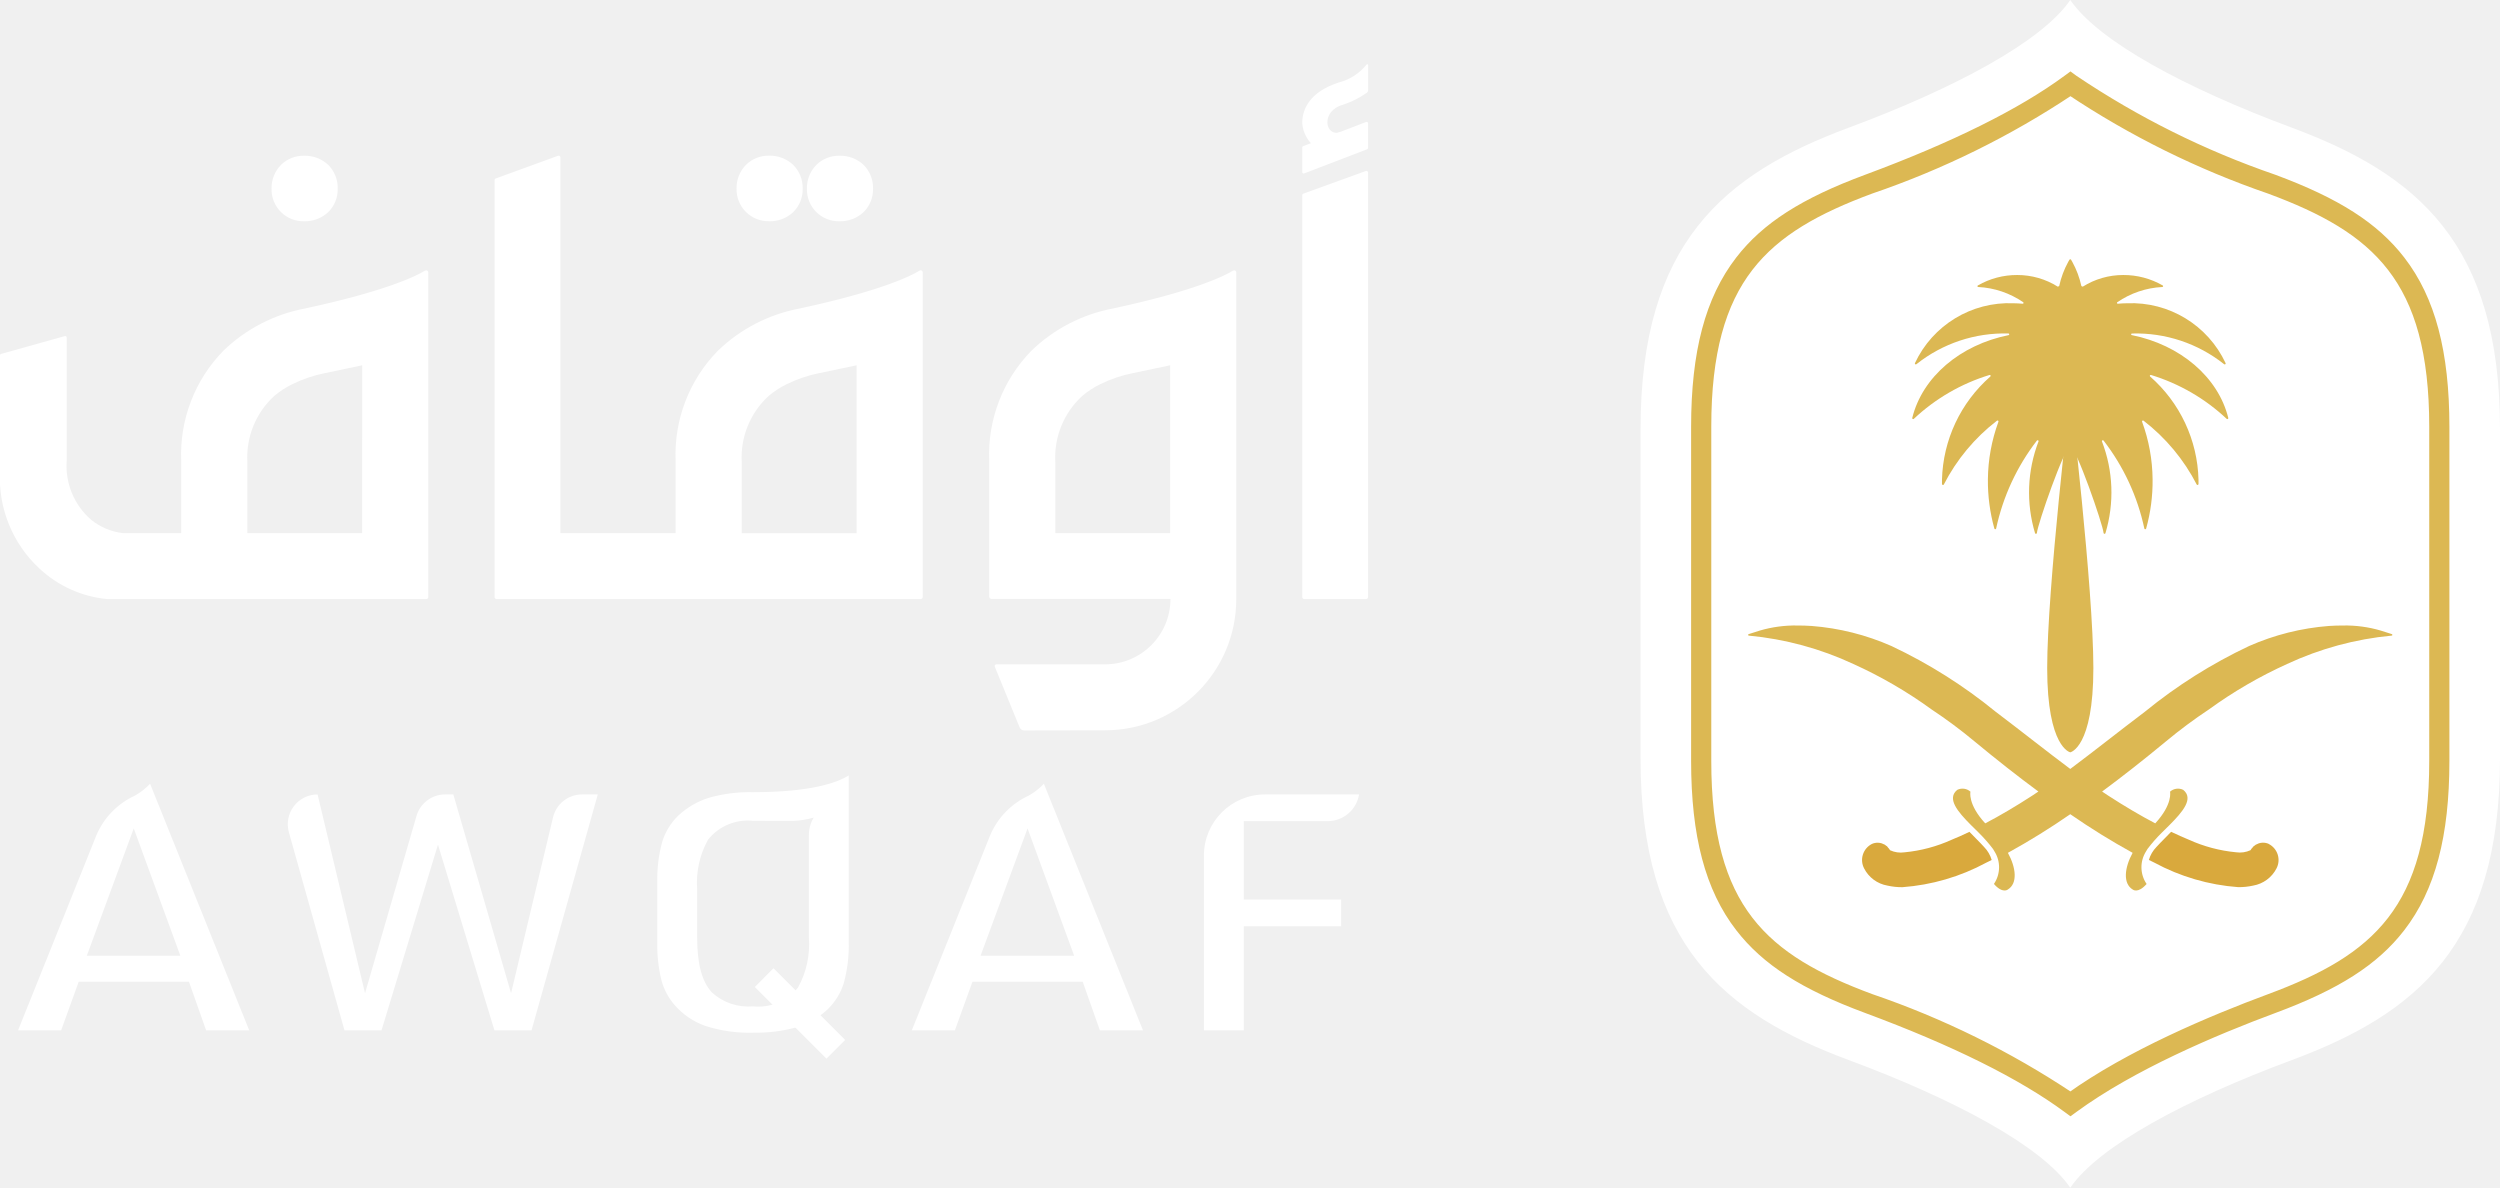
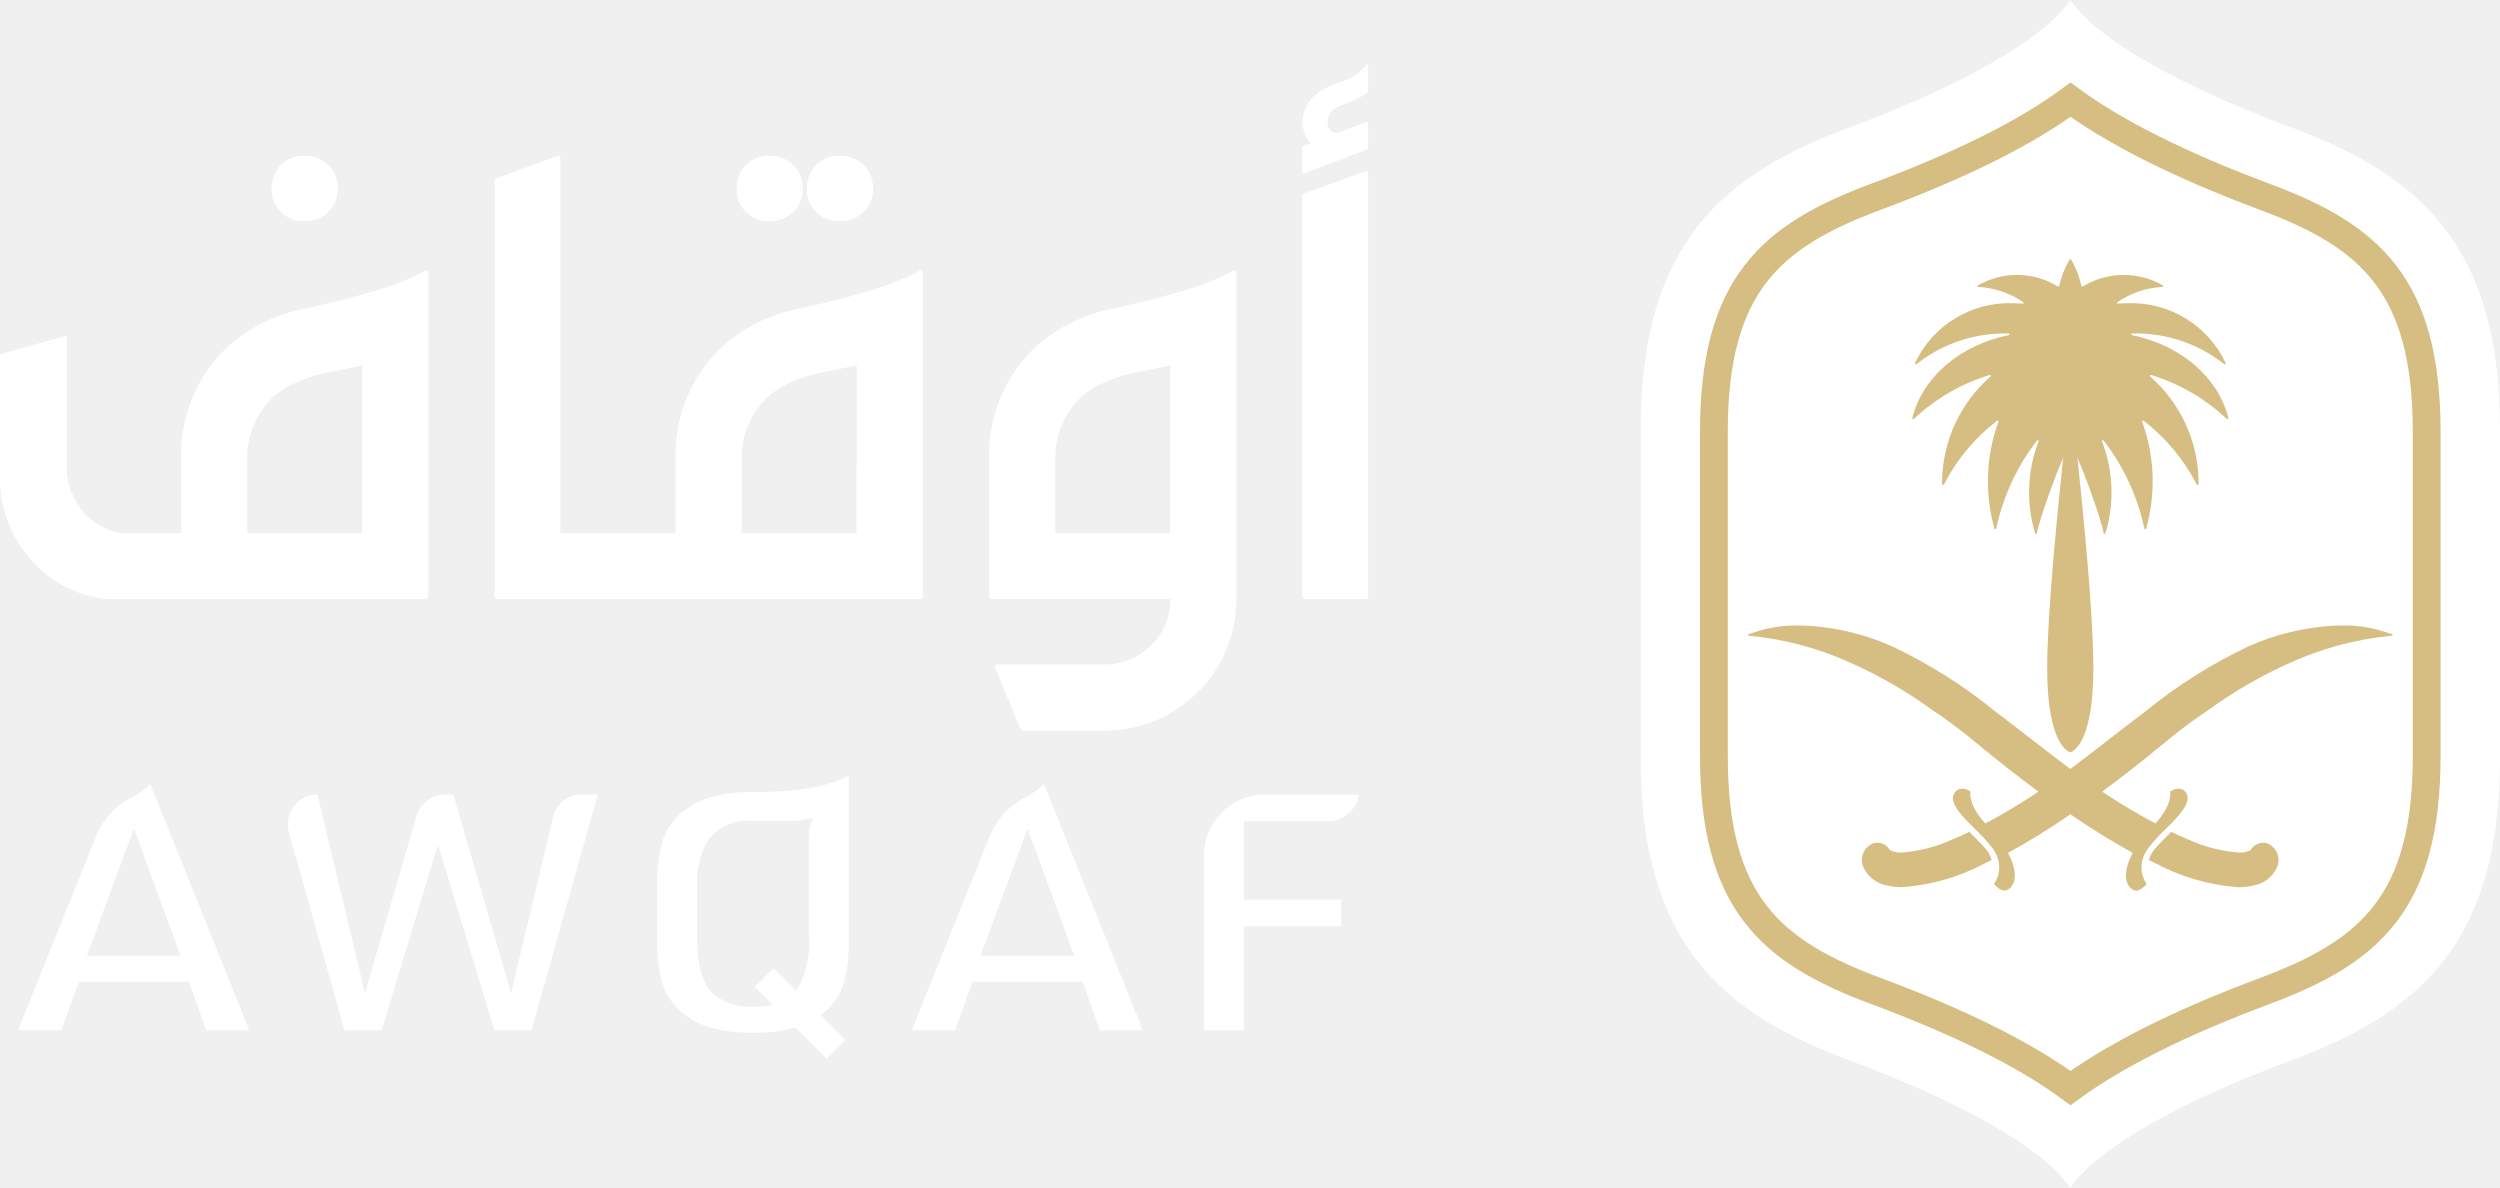
- <svg xmlns="http://www.w3.org/2000/svg" width="179.919" height="85.48" viewBox="0 0 179.919 85.48">
-   <g id="footer-Logo" transform="translate(-137.297)">
-     <g id="Group_55943" data-name="Group 55943" transform="translate(137.297)">
-       <g id="Group_55945" data-name="Group 55945" transform="translate(0)">
-         <g id="Group_55991" data-name="Group 55991" transform="translate(0 4.624)">
-           <path id="Path_122794" data-name="Path 122794" d="M154.989,13.521a2.445,2.445,0,0,0,1.743-.659,2.279,2.279,0,0,0,.68-1.678,2.335,2.335,0,0,0-.68-1.721,2.449,2.449,0,0,0-1.743-.658,2.292,2.292,0,0,0-1.657.658,2.378,2.378,0,0,0-.68,1.721,2.288,2.288,0,0,0,2.337,2.337" transform="translate(-133.109 -2.221)" fill="#fff" />
-           <path id="Path_122795" data-name="Path 122795" d="M181.28,13.521a2.442,2.442,0,0,0,1.741-.659,2.279,2.279,0,0,0,.68-1.678,2.335,2.335,0,0,0-.68-1.721A2.446,2.446,0,0,0,181.28,8.8a2.291,2.291,0,0,0-1.657.658,2.372,2.372,0,0,0-.68,1.721,2.288,2.288,0,0,0,2.337,2.337" transform="translate(-125.935 -2.221)" fill="#fff" />
-           <path id="Path_122796" data-name="Path 122796" d="M185.254,13.521A2.447,2.447,0,0,0,187,12.862a2.284,2.284,0,0,0,.68-1.678A2.34,2.34,0,0,0,187,9.463a2.451,2.451,0,0,0-1.743-.658,2.292,2.292,0,0,0-1.657.658,2.373,2.373,0,0,0-.68,1.721,2.288,2.288,0,0,0,2.337,2.337" transform="translate(-124.849 -2.221)" fill="#fff" />
-           <path id="Path_122797" data-name="Path 122797" d="M206.251,34.2h-8.266V29.086a6,6,0,0,1,1.935-4.759,6.242,6.242,0,0,1,1.317-.857,9.545,9.545,0,0,1,2.337-.789l2.677-.563Zm4.535-18.9c-.625.388-2.742,1.456-8.657,2.733a11.521,11.521,0,0,0-5.864,3.038,10.682,10.682,0,0,0-3.037,7.9v9.795a.165.165,0,0,0,.164.167h12.88a4.708,4.708,0,0,1-4.71,4.708h-7.821a.121.121,0,0,0-.112.167l1.786,4.367a.358.358,0,0,0,.333.224l5.837-.011a9.442,9.442,0,0,0,9.423-9.443V15.434a.148.148,0,0,0-.224-.129" transform="translate(-122.037 -0.454)" fill="#fff" />
-           <path id="Path_122798" data-name="Path 122798" d="M191.315,35.973h-8.266V30.855a6,6,0,0,1,1.934-4.759,6.253,6.253,0,0,1,1.319-.857,9.564,9.564,0,0,1,2.334-.789l2.679-.563Zm4.534-18.9c-.625.388-2.743,1.456-8.657,2.733a11.521,11.521,0,0,0-5.864,3.038,10.683,10.683,0,0,0-3.038,7.9v5.224H170V8.923a.124.124,0,0,0-.165-.116l-4.491,1.636a.122.122,0,0,0-.081.116V40.568a.143.143,0,0,0,.141.143h30.526a.145.145,0,0,0,.145-.144V17.2a.149.149,0,0,0-.225-.129" transform="translate(-129.668 -2.223)" fill="#fff" />
-           <path id="Path_122799" data-name="Path 122799" d="M163.36,34.2H155.1V29.086a6,6,0,0,1,1.932-4.759,6.254,6.254,0,0,1,1.319-.857,9.528,9.528,0,0,1,2.337-.789l2.676-.563Zm4.537-18.9c-.626.388-2.746,1.456-8.657,2.733a11.525,11.525,0,0,0-5.865,3.038,10.687,10.687,0,0,0-3.037,7.9V34.2h-4.18a4.461,4.461,0,0,1-2.294-.957,5.123,5.123,0,0,1-1.764-4.269V20.126a.112.112,0,0,0-.143-.107L137.379,21.3a.111.111,0,0,0-.081.107v8.359a8.893,8.893,0,0,0,2.847,6.988,8.272,8.272,0,0,0,4.864,2.189h22.97a.142.142,0,0,0,.141-.143V15.434a.148.148,0,0,0-.224-.129" transform="translate(-137.298 -0.454)" fill="#fff" />
-           <path id="Path_122800" data-name="Path 122800" d="M215.5,9.671,211.008,11.3a.125.125,0,0,0-.081.116V40.332a.145.145,0,0,0,.144.144h4.45a.145.145,0,0,0,.144-.144V9.786a.123.123,0,0,0-.164-.116" transform="translate(-117.207 -1.988)" fill="#fff" />
-           <path id="Path_122801" data-name="Path 122801" d="M211.062,10.6,215.6,8.861a.1.1,0,0,0,.064-.093V6.989a.1.1,0,0,0-.135-.093l-4.538,1.741a.1.1,0,0,0-.065.094v1.777a.1.1,0,0,0,.135.093" transform="translate(-117.207 -2.744)" fill="#fff" />
-           <path id="Path_122802" data-name="Path 122802" d="M215.666,3.694V5.5a.237.237,0,0,1-.1.191,6.635,6.635,0,0,1-1.716.86c-1.6.438-1.3,2.3-.216,1.978,1.048-.316-1.842,2.019-1.8,1.988a5.914,5.914,0,0,0,.107-.853,2.427,2.427,0,0,1-1.016-1.781c0-1.083.587-2.264,2.617-2.935a3.743,3.743,0,0,0,2.014-1.293.059.059,0,0,1,.108.034" transform="translate(-117.207 -3.633)" fill="#fff" />
-           <path id="Path_122803" data-name="Path 122803" d="M151.855,62.059l-1.236-3.5h-7.933l-1.265,3.5h-3.1L143.966,48a5.51,5.51,0,0,1,2.757-2.83,4.569,4.569,0,0,0,1.1-.857l7.132,17.744Zm-8.586-5.37H150l-3.353-9.162Z" transform="translate(-137.021 7.468)" fill="#fff" />
-           <path id="Path_122804" data-name="Path 122804" d="M168.442,61.894l-4.063-13.365-4.063,13.365H157.65l-4-14.251a2.144,2.144,0,0,1,2.065-2.725l3.414,14.307,3.705-12.761a2.148,2.148,0,0,1,2.06-1.547h.589l4.156,14.307,3.021-12.66a2.147,2.147,0,0,1,2.086-1.647h1.135l-4.768,16.976Z" transform="translate(-132.859 7.632)" fill="#fff" />
-           <path id="Path_122805" data-name="Path 122805" d="M205.367,61.894V49.317a4.4,4.4,0,0,1,4.4-4.4h6.767a2.291,2.291,0,0,1-2.258,1.923h-6.039v5.64h7.007v1.925h-7.007v7.488Z" transform="translate(-118.725 7.632)" fill="#fff" />
-           <path id="Path_122806" data-name="Path 122806" d="M181.349,62.358a10.348,10.348,0,0,1-3.409-.481,5.217,5.217,0,0,1-2.224-1.5,4.516,4.516,0,0,1-.955-1.785,10.645,10.645,0,0,1-.3-2.805V51.617a10.34,10.34,0,0,1,.354-3,4.47,4.47,0,0,1,1.157-1.883,5.71,5.71,0,0,1,2.178-1.275,10.672,10.672,0,0,1,3.2-.411c4.116,0,6.019-.662,6.888-1.205V55.785a10.339,10.339,0,0,1-.354,3,4.492,4.492,0,0,1-1.157,1.884,5.718,5.718,0,0,1-2.165,1.275,10.624,10.624,0,0,1-3.211.41m0-15.245a3.662,3.662,0,0,0-3.241,1.359,6.436,6.436,0,0,0-.78,3.591v3.452c0,1.9.348,3.187,1.062,3.952a3.9,3.9,0,0,0,2.959,1,3.663,3.663,0,0,0,3.241-1.359,6.448,6.448,0,0,0,.779-3.591V48.138a2.394,2.394,0,0,1,.347-1.261,6.132,6.132,0,0,1-1.457.237Z" transform="translate(-127.157 7.339)" fill="#fff" />
-           <path id="Path_122807" data-name="Path 122807" d="M202.386,62.059l-1.236-3.5h-7.933l-1.265,3.5h-3.1L194.5,48a5.506,5.506,0,0,1,2.757-2.83,4.594,4.594,0,0,0,1.1-.857l7.131,17.744Zm-8.586-5.37h6.735l-3.353-9.162Z" transform="translate(-123.231 7.468)" fill="#fff" />
-           <rect id="Rectangle_13982" data-name="Rectangle 13982" width="1.903" height="7.296" transform="translate(54.32 66.406) rotate(-45)" fill="#fff" />
-         </g>
-         <path id="Path_122808" data-name="Path 122808" d="M276.928,9.19c-7.627-2.832-13.9-6.2-15.948-9.19h0c-2.042,2.989-8.321,6.358-15.948,9.19-8.989,3.34-14.978,8.305-14.978,21.688V54.6c0,13.383,5.989,18.348,14.978,21.688,7.627,2.832,13.906,6.2,15.948,9.19h0c2.043-2.99,8.321-6.358,15.948-9.19,8.989-3.34,14.978-8.305,14.978-21.688V30.879c0-13.383-5.989-18.348-14.978-21.688" transform="translate(-111.987)" fill="#fff" />
-         <path id="Path_122809" data-name="Path 122809" d="M260.078,78.631l-.221-.163c-3.292-2.425-8.147-4.837-14.431-7.166-4.53-1.68-7.258-3.428-9.123-5.844-2.165-2.8-3.173-6.606-3.173-11.965V29.446c0-5.359,1.008-9.161,3.173-11.965,1.865-2.416,4.594-4.164,9.123-5.844,6.28-2.327,11.135-4.738,14.431-7.166l.221-.163.221.162a61.665,61.665,0,0,0,14.4,7.168c4.53,1.68,7.258,3.427,9.124,5.843,2.165,2.8,3.174,6.606,3.174,11.965V53.494c0,5.359-1.008,9.161-3.174,11.965-1.865,2.416-4.594,4.164-9.124,5.844-4.263,1.581-10.223,4.108-14.4,7.167Zm0-73.4a62.125,62.125,0,0,1-14.393,7.1c-7.659,2.841-11.809,6.409-11.809,17.109V53.494c0,10.7,4.15,14.268,11.809,17.109a62.187,62.187,0,0,1,14.393,7.1c4.235-3.038,10.129-5.534,14.362-7.1,7.66-2.841,11.811-6.409,11.811-17.109V29.446c0-10.7-4.151-14.267-11.811-17.107A62.442,62.442,0,0,1,260.079,5.233Z" transform="translate(-111.072 1.269)" fill="#dcb853" stroke="#dcb853" stroke-width="0.705" />
-         <path id="Path_122810" data-name="Path 122810" d="M267.421,47.9a.978.978,0,0,0-.44-.088l0,0a1,1,0,0,0-.26.042c-.019.006-.037.015-.055.022a.98.98,0,0,0-.162.073l-.008,0h0a.919.919,0,0,0-.1.079.454.454,0,0,0-.052.028c-.009.009-.014.022-.023.031a.339.339,0,0,0-.042.033l0,.015a.932.932,0,0,0-.172.219,1.84,1.84,0,0,1-1.034.149,10.68,10.68,0,0,1-3.406-.906q-.611-.252-1.273-.568c-.006.024-.829.831-1.054,1.091a2.2,2.2,0,0,0-.546.934l.388.191a15,15,0,0,0,6.042,1.767A4.7,4.7,0,0,0,266.3,50.9a2.335,2.335,0,0,0,1.679-1.238,1.3,1.3,0,0,0-.56-1.758" transform="translate(-104.144 12.834)" fill="#d9a93d" />
-         <path id="Path_122811" data-name="Path 122811" d="M250.3,47.032q-.659.317-1.273.568a10.675,10.675,0,0,1-3.4.906,1.836,1.836,0,0,1-1.034-.149.972.972,0,0,0-.173-.219l.005-.015a.483.483,0,0,0-.042-.033c-.01-.009-.015-.022-.024-.031a.51.51,0,0,0-.051-.028c-.036-.027-.069-.06-.1-.08h0l-.008,0a.835.835,0,0,0-.162-.071c-.019-.008-.036-.017-.055-.023a.989.989,0,0,0-.26-.042v0a.978.978,0,0,0-.44.088,1.3,1.3,0,0,0-.561,1.757,2.33,2.33,0,0,0,1.68,1.24,4.69,4.69,0,0,0,1.074.115,15.01,15.01,0,0,0,6.041-1.767c.1-.046.388-.191.388-.191a2.215,2.215,0,0,0-.545-.934c-.225-.26-1.048-1.067-1.055-1.091" transform="translate(-108.568 12.834)" fill="#d9a93d" />
-         <path id="Path_122812" data-name="Path 122812" d="M282.48,35.994l-.05-.019c-.088-.027-.447-.144-.771-.246a9.046,9.046,0,0,0-2.714-.363c-.33,0-.667.011-1.008.033a17.559,17.559,0,0,0-5.751,1.446,36.392,36.392,0,0,0-7.482,4.717c-1.946,1.471-3.719,2.886-5.383,4.127-1.664-1.241-3.437-2.655-5.383-4.127a36.421,36.421,0,0,0-7.481-4.717,17.573,17.573,0,0,0-5.751-1.446c-.341-.022-.678-.033-1.009-.033a9.057,9.057,0,0,0-2.714.363c-.323.1-.684.219-.771.246l-.05.019a.054.054,0,0,0,.025.1,22.848,22.848,0,0,1,7.528,2.043,32.023,32.023,0,0,1,5.621,3.267,35.271,35.271,0,0,1,3.074,2.286q2.415,2,4.617,3.625c-.145.1-.292.2-.434.29q-1.8,1.167-3.391,2c-1.279-1.385-1.064-2.28-1.064-2.28a.858.858,0,0,0-.948-.132c-.769.621.009,1.559.994,2.542.08.08.559.56.565.558a11.143,11.143,0,0,1,1.012,1.154,1.552,1.552,0,0,1,.1.168,2.134,2.134,0,0,1-.034,2.352c.633.72,1,.4,1,.4.715-.433.6-1.562.006-2.641a51.3,51.3,0,0,0,4.488-2.78,51.462,51.462,0,0,0,4.488,2.78c-.591,1.079-.708,2.208.006,2.641,0,0,.369.321,1-.4a2.133,2.133,0,0,1-.036-2.352,1.542,1.542,0,0,1,.1-.168,11.013,11.013,0,0,1,1.011-1.154c.006,0,.485-.477.565-.558.985-.983,1.764-1.921.994-2.542a.858.858,0,0,0-.948.132s.215.895-1.064,2.28c-1.055-.554-2.188-1.221-3.39-2-.144-.093-.29-.193-.434-.29q2.2-1.627,4.614-3.625a35.668,35.668,0,0,1,3.075-2.286,32.067,32.067,0,0,1,5.62-3.267,22.864,22.864,0,0,1,7.53-2.043.054.054,0,0,0,.024-.1" transform="translate(-110.329 9.65)" fill="#dcb853" />
-         <path id="Path_122813" data-name="Path 122813" d="M261.22,20.12a.059.059,0,0,1,.012-.118h.006a10.17,10.17,0,0,1,6.623,2.21.067.067,0,0,0,.106-.075,7.485,7.485,0,0,0-7.092-4.312c-.22,0-.439.014-.657.033a.06.06,0,0,1-.046-.108,6.282,6.282,0,0,1,3.238-1.095.06.06,0,0,0,.032-.111,5.636,5.636,0,0,0-2.842-.752,5.454,5.454,0,0,0-2.914.839l-.1-.042a6.415,6.415,0,0,0-.653-1.744c-.018-.036-.056-.1-.089-.154a.067.067,0,0,0-.057-.032.066.066,0,0,0-.057.032l-.09.154a6.5,6.5,0,0,0-.65,1.744l-.1.042a5.463,5.463,0,0,0-2.916-.839,5.62,5.62,0,0,0-2.84.752.06.06,0,0,0,.028.111,6.275,6.275,0,0,1,3.239,1.095.06.06,0,0,1-.045.108c-.216-.019-.435-.031-.657-.033a7.485,7.485,0,0,0-7.092,4.312.067.067,0,0,0,.106.075A10.168,10.168,0,0,1,252.338,20h0a.06.06,0,0,1,.014.118c-3.479.7-6.208,3.005-6.937,5.961a.068.068,0,0,0,.113.065,13.85,13.85,0,0,1,5.447-3.158.065.065,0,0,1,.064.109,10.216,10.216,0,0,0-3.484,7.426c0,.106,0,.211,0,.317,0,.062.1.092.129.037a13.683,13.683,0,0,1,3.828-4.6.068.068,0,0,1,.106.076,12.336,12.336,0,0,0-.759,4.147,12.764,12.764,0,0,0,.466,3.542.065.065,0,0,0,.127-.005,15.776,15.776,0,0,1,2.933-6.327c.041-.056.139-.014.121.051a10.212,10.212,0,0,0-.252,6.62.069.069,0,0,0,.131-.018c.041-.6,1.992-6.224,2.4-6.224s2.357,5.625,2.4,6.224a.069.069,0,0,0,.131.018,10.2,10.2,0,0,0-.252-6.62.068.068,0,0,1,.121-.051,15.708,15.708,0,0,1,2.933,6.327.066.066,0,0,0,.129.005,12.67,12.67,0,0,0,.465-3.542,12.335,12.335,0,0,0-.757-4.147.068.068,0,0,1,.106-.076,13.745,13.745,0,0,1,3.829,4.6c.025.055.126.025.126-.037.005-.106.005-.211,0-.317a10.207,10.207,0,0,0-3.484-7.426.065.065,0,0,1,.064-.109,13.845,13.845,0,0,1,5.448,3.158.069.069,0,0,0,.115-.065c-.732-2.956-3.461-5.258-6.938-5.961" transform="translate(-107.795 4)" fill="#dcb853" />
-         <path id="Path_122814" data-name="Path 122814" d="M254.706,22.256h0s-1.662,14.012-1.662,19.751,1.662,6.063,1.662,6.063,1.662-.323,1.662-6.063-1.662-19.751-1.662-19.751" transform="translate(-105.713 6.073)" fill="#dcb853" />
-       </g>
+ <svg xmlns="http://www.w3.org/2000/svg" id="footer-Logo" width="180.084" height="85.559" viewBox="0 0 180.084 85.559">
+   <g id="art">
+     <path id="base" d="M171.724,9.2c-7.635-2.835-13.918-6.207-15.96-9.2h0c-2.046,2.992-8.326,6.364-15.96,9.2-9,3.342-14.991,8.313-14.991,21.709V54.652c0,13.4,5.992,18.366,14.991,21.708,7.635,2.835,13.914,6.207,15.96,9.2h0c2.041-2.992,8.325-6.364,15.96-9.2,9-3.342,14.991-8.313,14.991-21.708V30.908c0-13.4-5.992-18.367-14.991-21.709" transform="translate(-6.631)" fill="#fff" />
+     <path id="border" d="M156.071,78.78c-3.215-2.377-7.908-4.719-14.036-7-7.553-2.812-11.651-6.344-11.651-16.936V31.52c0-10.592,4.1-14.123,11.651-16.936,6.128-2.281,10.822-4.623,14.036-7,3.935,2.89,9.447,5.3,14.007,7,7.556,2.813,11.651,6.344,11.651,16.936V54.845c0,10.592-4.1,14.124-11.651,16.936C165.518,73.479,160.006,75.891,156.071,78.78Z" transform="translate(-6.926 -0.402)" fill="none" stroke="#d6bd81" stroke-miterlimit="10" stroke-width="2" />
+     <g id="inner">
+       <path id="Path_124700" data-name="Path 124700" d="M172.114,64.155a.98.98,0,0,0-.44-.088v0a1,1,0,0,0-.262.043l-.056.022a1.1,1.1,0,0,0-.163.072l-.007,0h0a1.079,1.079,0,0,0-.1.08c-.029.014-.052.028-.052.028s-.014.021-.022.029a.293.293,0,0,0-.041.033l0,.016a.91.91,0,0,0-.174.219,1.824,1.824,0,0,1-1.035.149,10.681,10.681,0,0,1-3.407-.907q-.616-.251-1.273-.567c-.008.024-.832.832-1.058,1.092a2.25,2.25,0,0,0-.547.935l.388.191a15.022,15.022,0,0,0,6.051,1.769,4.65,4.65,0,0,0,1.072-.116,2.323,2.323,0,0,0,1.68-1.239,1.3,1.3,0,0,0-.559-1.759" transform="translate(-8.686 -3.361)" fill="#d6bd81" />
+       <path id="Path_124701" data-name="Path 124701" d="M149.388,63.283q-.655.317-1.273.568a10.71,10.71,0,0,1-3.406.907,1.821,1.821,0,0,1-1.036-.15,1.006,1.006,0,0,0-.174-.219l0-.015c-.011-.015-.026-.02-.041-.033s-.014-.022-.022-.03-.023-.014-.052-.028-.07-.06-.1-.08h0l-.008,0a1.063,1.063,0,0,0-.163-.072c-.019-.007-.037-.017-.056-.022a.979.979,0,0,0-.262-.044v0a.989.989,0,0,0-.44.087,1.3,1.3,0,0,0-.562,1.759,2.348,2.348,0,0,0,1.684,1.24,4.739,4.739,0,0,0,1.076.115A14.978,14.978,0,0,0,150.6,65.5c.1-.045.388-.19.388-.19a2.213,2.213,0,0,0-.543-.936c-.225-.26-1.05-1.067-1.058-1.092" transform="translate(-7.525 -3.361)" fill="#d6bd81" />
+       <path id="Path_124702" data-name="Path 124702" d="M179.374,48.215l-.048-.02c-.089-.026-.447-.144-.773-.245a9.055,9.055,0,0,0-2.715-.364c-.329,0-.669.012-1.01.034a17.57,17.57,0,0,0-5.755,1.446,36.432,36.432,0,0,0-7.49,4.723c-1.95,1.472-3.721,2.888-5.386,4.131-1.667-1.243-3.443-2.659-5.389-4.131a36.433,36.433,0,0,0-7.49-4.723,17.57,17.57,0,0,0-5.755-1.446c-.341-.022-.681-.034-1.01-.034a9.055,9.055,0,0,0-2.715.364c-.326.1-.685.22-.773.245-.019.008-.033.014-.052.02a.055.055,0,0,0,.026.105,22.911,22.911,0,0,1,7.538,2.044,32.24,32.24,0,0,1,5.626,3.271,35.206,35.206,0,0,1,3.074,2.289q2.419,2,4.624,3.628c-.145.1-.293.2-.437.29-1.2.779-2.338,1.447-3.392,2-1.284-1.386-1.065-2.282-1.065-2.282a.862.862,0,0,0-.951-.133c-.77.621.01,1.56,1,2.543.081.08.561.562.565.559a10.953,10.953,0,0,1,1.014,1.155c.014.014.08.134.1.169a2.135,2.135,0,0,1-.033,2.354c.629.722,1,.4,1,.4.717-.434.6-1.562.007-2.643a51.655,51.655,0,0,0,4.494-2.783,51.213,51.213,0,0,0,4.491,2.783c-.592,1.08-.71,2.209,0,2.643,0,0,.373.321,1-.4a2.135,2.135,0,0,1-.033-2.354c.019-.034.085-.154.1-.169a10.957,10.957,0,0,1,1.014-1.155s.484-.478.565-.559c.984-.983,1.765-1.922,1-2.543a.862.862,0,0,0-.951.133s.215.9-1.065,2.282c-1.054-.554-2.189-1.221-3.392-2-.144-.092-.292-.193-.437-.29q2.2-1.628,4.62-3.628a35.828,35.828,0,0,1,3.077-2.289,32.24,32.24,0,0,1,5.626-3.271,22.911,22.911,0,0,1,7.538-2.044.054.054,0,0,0,.022-.105" transform="translate(-7.064 -2.527)" fill="#d6bd81" />
+       <path id="Path_124703" data-name="Path 124703" d="M161.3,25.189a.059.059,0,0,1,.011-.118h.008a10.192,10.192,0,0,1,6.628,2.211.068.068,0,0,0,.107-.075,7.5,7.5,0,0,0-7.1-4.316c-.223,0-.44.013-.655.033a.06.06,0,0,1-.047-.108,6.3,6.3,0,0,1,3.243-1.1.059.059,0,0,0,.03-.109,5.639,5.639,0,0,0-2.844-.755,5.487,5.487,0,0,0-2.918.84l-.1-.041a6.438,6.438,0,0,0-.654-1.746c-.019-.036-.056-.1-.089-.154a.064.064,0,0,0-.056-.031.07.07,0,0,0-.059.031c-.033.054-.07.118-.089.154a6.437,6.437,0,0,0-.654,1.746l-.1.041a5.487,5.487,0,0,0-2.918-.84,5.637,5.637,0,0,0-2.844.755.059.059,0,0,0,.029.109,6.3,6.3,0,0,1,3.244,1.1.06.06,0,0,1-.048.108c-.214-.02-.433-.03-.654-.033a7.5,7.5,0,0,0-7.1,4.316.068.068,0,0,0,.107.075,10.192,10.192,0,0,1,6.628-2.211h.008a.059.059,0,0,1,.011.118c-3.481.7-6.214,3.008-6.942,5.965a.069.069,0,0,0,.115.066,13.836,13.836,0,0,1,5.452-3.162.065.065,0,0,1,.062.11,10.222,10.222,0,0,0-3.487,7.434c0,.1,0,.21,0,.316,0,.062.1.092.129.037a13.692,13.692,0,0,1,3.832-4.607.067.067,0,0,1,.1.077,12.377,12.377,0,0,0-.758,4.151,12.66,12.66,0,0,0,.466,3.546.067.067,0,0,0,.13-.006,15.737,15.737,0,0,1,2.932-6.333c.041-.056.141-.014.122.051a10.2,10.2,0,0,0-.251,6.626.07.07,0,0,0,.133-.017c.037-.6,1.99-6.231,2.4-6.231s2.361,5.631,2.4,6.231a.07.07,0,0,0,.133.017,10.2,10.2,0,0,0-.251-6.626c-.019-.065.081-.107.122-.051a15.738,15.738,0,0,1,2.932,6.333.067.067,0,0,0,.13.006,12.66,12.66,0,0,0,.466-3.546,12.4,12.4,0,0,0-.758-4.151.069.069,0,0,1,.108-.077,13.768,13.768,0,0,1,3.828,4.607c.026.055.129.026.129-.037,0-.106,0-.212,0-.316a10.222,10.222,0,0,0-3.487-7.434.066.066,0,0,1,.066-.11,13.848,13.848,0,0,1,5.448,3.162.069.069,0,0,0,.115-.066c-.729-2.957-3.462-5.262-6.942-5.965" transform="translate(-7.729 -1.047)" fill="#d6bd81" />
+       <path id="Path_124704" data-name="Path 124704" d="M157.406,29.946h0s-1.668,14.025-1.668,19.77,1.668,6.068,1.668,6.068,1.661-.323,1.661-6.068-1.661-19.77-1.661-19.77" transform="translate(-8.273 -1.592)" fill="#d6bd81" />
    </g>
  </g>
+   <g id="Txt">
+     <path id="Path_124694" data-name="Path 124694" d="M23,16.568a2.445,2.445,0,0,0,1.742-.66,2.278,2.278,0,0,0,.681-1.68,2.333,2.333,0,0,0-.681-1.722A2.448,2.448,0,0,0,23,11.847a2.306,2.306,0,0,0-1.661.659,2.379,2.379,0,0,0-.681,1.722,2.278,2.278,0,0,0,.681,1.68,2.3,2.3,0,0,0,1.661.66" transform="translate(-1.098 -0.629)" fill="#fff" />
+     <path id="Path_124695" data-name="Path 124695" d="M58.377,16.568a2.445,2.445,0,0,0,1.742-.66,2.278,2.278,0,0,0,.681-1.68,2.333,2.333,0,0,0-.681-1.722,2.448,2.448,0,0,0-1.742-.659,2.306,2.306,0,0,0-1.661.659,2.391,2.391,0,0,0-.677,1.722,2.285,2.285,0,0,0,2.338,2.34" transform="translate(-2.977 -0.629)" fill="#fff" />
+     <path id="Path_124696" data-name="Path 124696" d="M63.725,16.568a2.445,2.445,0,0,0,1.742-.66,2.278,2.278,0,0,0,.681-1.68,2.333,2.333,0,0,0-.681-1.722,2.448,2.448,0,0,0-1.742-.659,2.293,2.293,0,0,0-1.661.659,2.379,2.379,0,0,0-.681,1.722,2.291,2.291,0,0,0,2.342,2.34" transform="translate(-3.262 -0.629)" fill="#fff" />
+     <path id="Path_124697" data-name="Path 124697" d="M92.831,20.587c-.625.389-2.744,1.457-8.662,2.736A11.528,11.528,0,0,0,78.3,26.364a10.686,10.686,0,0,0-3.04,7.91v9.8a.164.164,0,0,0,.163.167H88.314A4.714,4.714,0,0,1,83.6,48.957H75.772a.12.12,0,0,0-.111.167L77.448,53.5a.358.358,0,0,0,.332.224l5.844-.011a9.452,9.452,0,0,0,9.432-9.452V20.716a.149.149,0,0,0-.225-.13M88.293,39.5H80.019V34.38a6.007,6.007,0,0,1,1.938-4.764,6.123,6.123,0,0,1,1.316-.857,9.6,9.6,0,0,1,2.342-.791l2.678-.563Z" transform="translate(-3.998 -1.092)" fill="#fff" />
+     <path id="Path_124705" data-name="Path 124705" d="M68.243,20.123c-.625.389-2.744,1.457-8.666,2.736A11.559,11.559,0,0,0,53.707,25.9a10.716,10.716,0,0,0-3.04,7.91v5.229h-8.3V11.965a.123.123,0,0,0-.167-.116L37.71,13.486a.125.125,0,0,0-.081.116V43.639a.141.141,0,0,0,.14.142H68.325a.146.146,0,0,0,.144-.144V20.253a.149.149,0,0,0-.225-.13M63.7,39.039H55.431V33.916a6.007,6.007,0,0,1,1.938-4.764,6.254,6.254,0,0,1,1.32-.857,9.548,9.548,0,0,1,2.334-.791l2.682-.563Z" transform="translate(-2 -0.629)" fill="#fff" />
+     <path id="Path_124706" data-name="Path 124706" d="M30.629,20.587c-.629.389-2.748,1.457-8.663,2.736a11.526,11.526,0,0,0-5.873,3.041,10.7,10.7,0,0,0-3.04,7.91V39.5H8.869a4.447,4.447,0,0,1-2.292-.957,5.118,5.118,0,0,1-1.769-4.273v-8.86a.112.112,0,0,0-.144-.107L.085,26.585A.112.112,0,0,0,0,26.693v8.366a8.906,8.906,0,0,0,2.852,6.995A8.285,8.285,0,0,0,7.72,44.244H30.711a.139.139,0,0,0,.14-.142V20.716a.147.147,0,0,0-.222-.13M26.087,39.5h-8.27V34.38a6,6,0,0,1,1.934-4.764,6.254,6.254,0,0,1,1.32-.857,9.522,9.522,0,0,1,2.338-.791l2.678-.563Z" transform="translate(0 -1.092)" fill="#fff" />
+     <path id="Path_124707" data-name="Path 124707" d="M103.65,13.01l-4.495,1.636a.119.119,0,0,0-.08.116V43.7a.142.142,0,0,0,.144.144h4.452a.146.146,0,0,0,.145-.144V13.126a.125.125,0,0,0-.166-.116" transform="translate(-5.264 -0.691)" fill="#fff" />
+     <path id="Path_124708" data-name="Path 124708" d="M99.208,12.986l4.542-1.742a.1.1,0,0,0,.066-.093V9.37a.1.1,0,0,0-.136-.094l-4.542,1.742a.1.1,0,0,0-.063.094v1.779a.1.1,0,0,0,.134.094" transform="translate(-5.264 -0.492)" fill="#fff" />
+     <path id="Path_124709" data-name="Path 124709" d="M103.816,4.95V6.761a.24.24,0,0,1-.1.192,6.581,6.581,0,0,1-1.717.86c-1.6.438-1.3,2.307-.218,1.98,1.05-.315-1.843,2.022-1.8,1.991a5.622,5.622,0,0,0,.107-.855,2.427,2.427,0,0,1-1.013-1.782c0-1.084.584-2.265,2.619-2.936a3.741,3.741,0,0,0,2.012-1.3.061.061,0,0,1,.111.035" transform="translate(-5.264 -0.26)" fill="#fff" />
+     <path id="Path_124710" data-name="Path 124710" d="M6.332,72.012h6.743l-3.359-9.17Zm8.592,5.375-1.236-3.5H5.747l-1.265,3.5H1.371L7.03,63.317a5.494,5.494,0,0,1,2.755-2.832,4.5,4.5,0,0,0,1.106-.858L18.03,77.388Z" transform="translate(-0.072 -3.168)" fill="#fff" />
+     <path id="Path_124711" data-name="Path 124711" d="M36.782,77.431,32.713,64.053,28.648,77.431h-2.67L21.971,63.166a2.146,2.146,0,0,1,2.064-2.727l3.417,14.32,3.71-12.771a2.147,2.147,0,0,1,2.064-1.548h.588l4.162,14.32L41,62.088a2.146,2.146,0,0,1,2.09-1.649h1.135L39.448,77.431Z" transform="translate(-1.162 -3.211)" fill="#fff" />
+     <path id="Path_124712" data-name="Path 124712" d="M91.59,77.431V64.842a4.4,4.4,0,0,1,4.4-4.4h6.773a2.291,2.291,0,0,1-2.26,1.924H94.46v5.646h7.016v1.925H94.46v7.5Z" transform="translate(-4.865 -3.211)" fill="#fff" />
+     <path id="Path_124713" data-name="Path 124713" d="M56.9,62.264a3.67,3.67,0,0,0-3.244,1.361,6.455,6.455,0,0,0-.78,3.594v3.455c0,1.9.347,3.19,1.061,3.955a3.9,3.9,0,0,0,2.963,1,3.67,3.67,0,0,0,3.244-1.362,6.452,6.452,0,0,0,.78-3.593V63.289a2.4,2.4,0,0,1,.348-1.263,6.1,6.1,0,0,1-1.461.238Zm0,15.259a10.37,10.37,0,0,1-3.411-.481,5.234,5.234,0,0,1-2.226-1.5,4.486,4.486,0,0,1-.954-1.786,10.718,10.718,0,0,1-.3-2.808V66.772a10.31,10.31,0,0,1,.355-3.007,4.446,4.446,0,0,1,1.157-1.885A5.714,5.714,0,0,1,53.695,60.6a10.653,10.653,0,0,1,3.2-.412c4.124,0,6.025-.662,6.894-1.207V70.944a10.323,10.323,0,0,1-.355,3.007,4.463,4.463,0,0,1-1.157,1.884,5.688,5.688,0,0,1-2.167,1.276,10.616,10.616,0,0,1-3.215.411" transform="translate(-2.656 -3.133)" fill="#fff" />
+     <path id="Path_124714" data-name="Path 124714" d="M74.32,72.012h6.743l-3.355-9.17Zm8.6,5.375-1.239-3.5h-7.94l-1.265,3.5H69.363l5.656-14.071a5.506,5.506,0,0,1,2.759-2.832,4.542,4.542,0,0,0,1.1-.858l7.138,17.761Z" transform="translate(-3.686 -3.168)" fill="#fff" />
+     <rect id="Rectangle_14086" data-name="Rectangle 14086" width="1.906" height="7.303" transform="matrix(0.707, -0.707, 0.707, 0.707, 54.371, 71.094)" fill="#fff" />
+   </g>
</svg>
